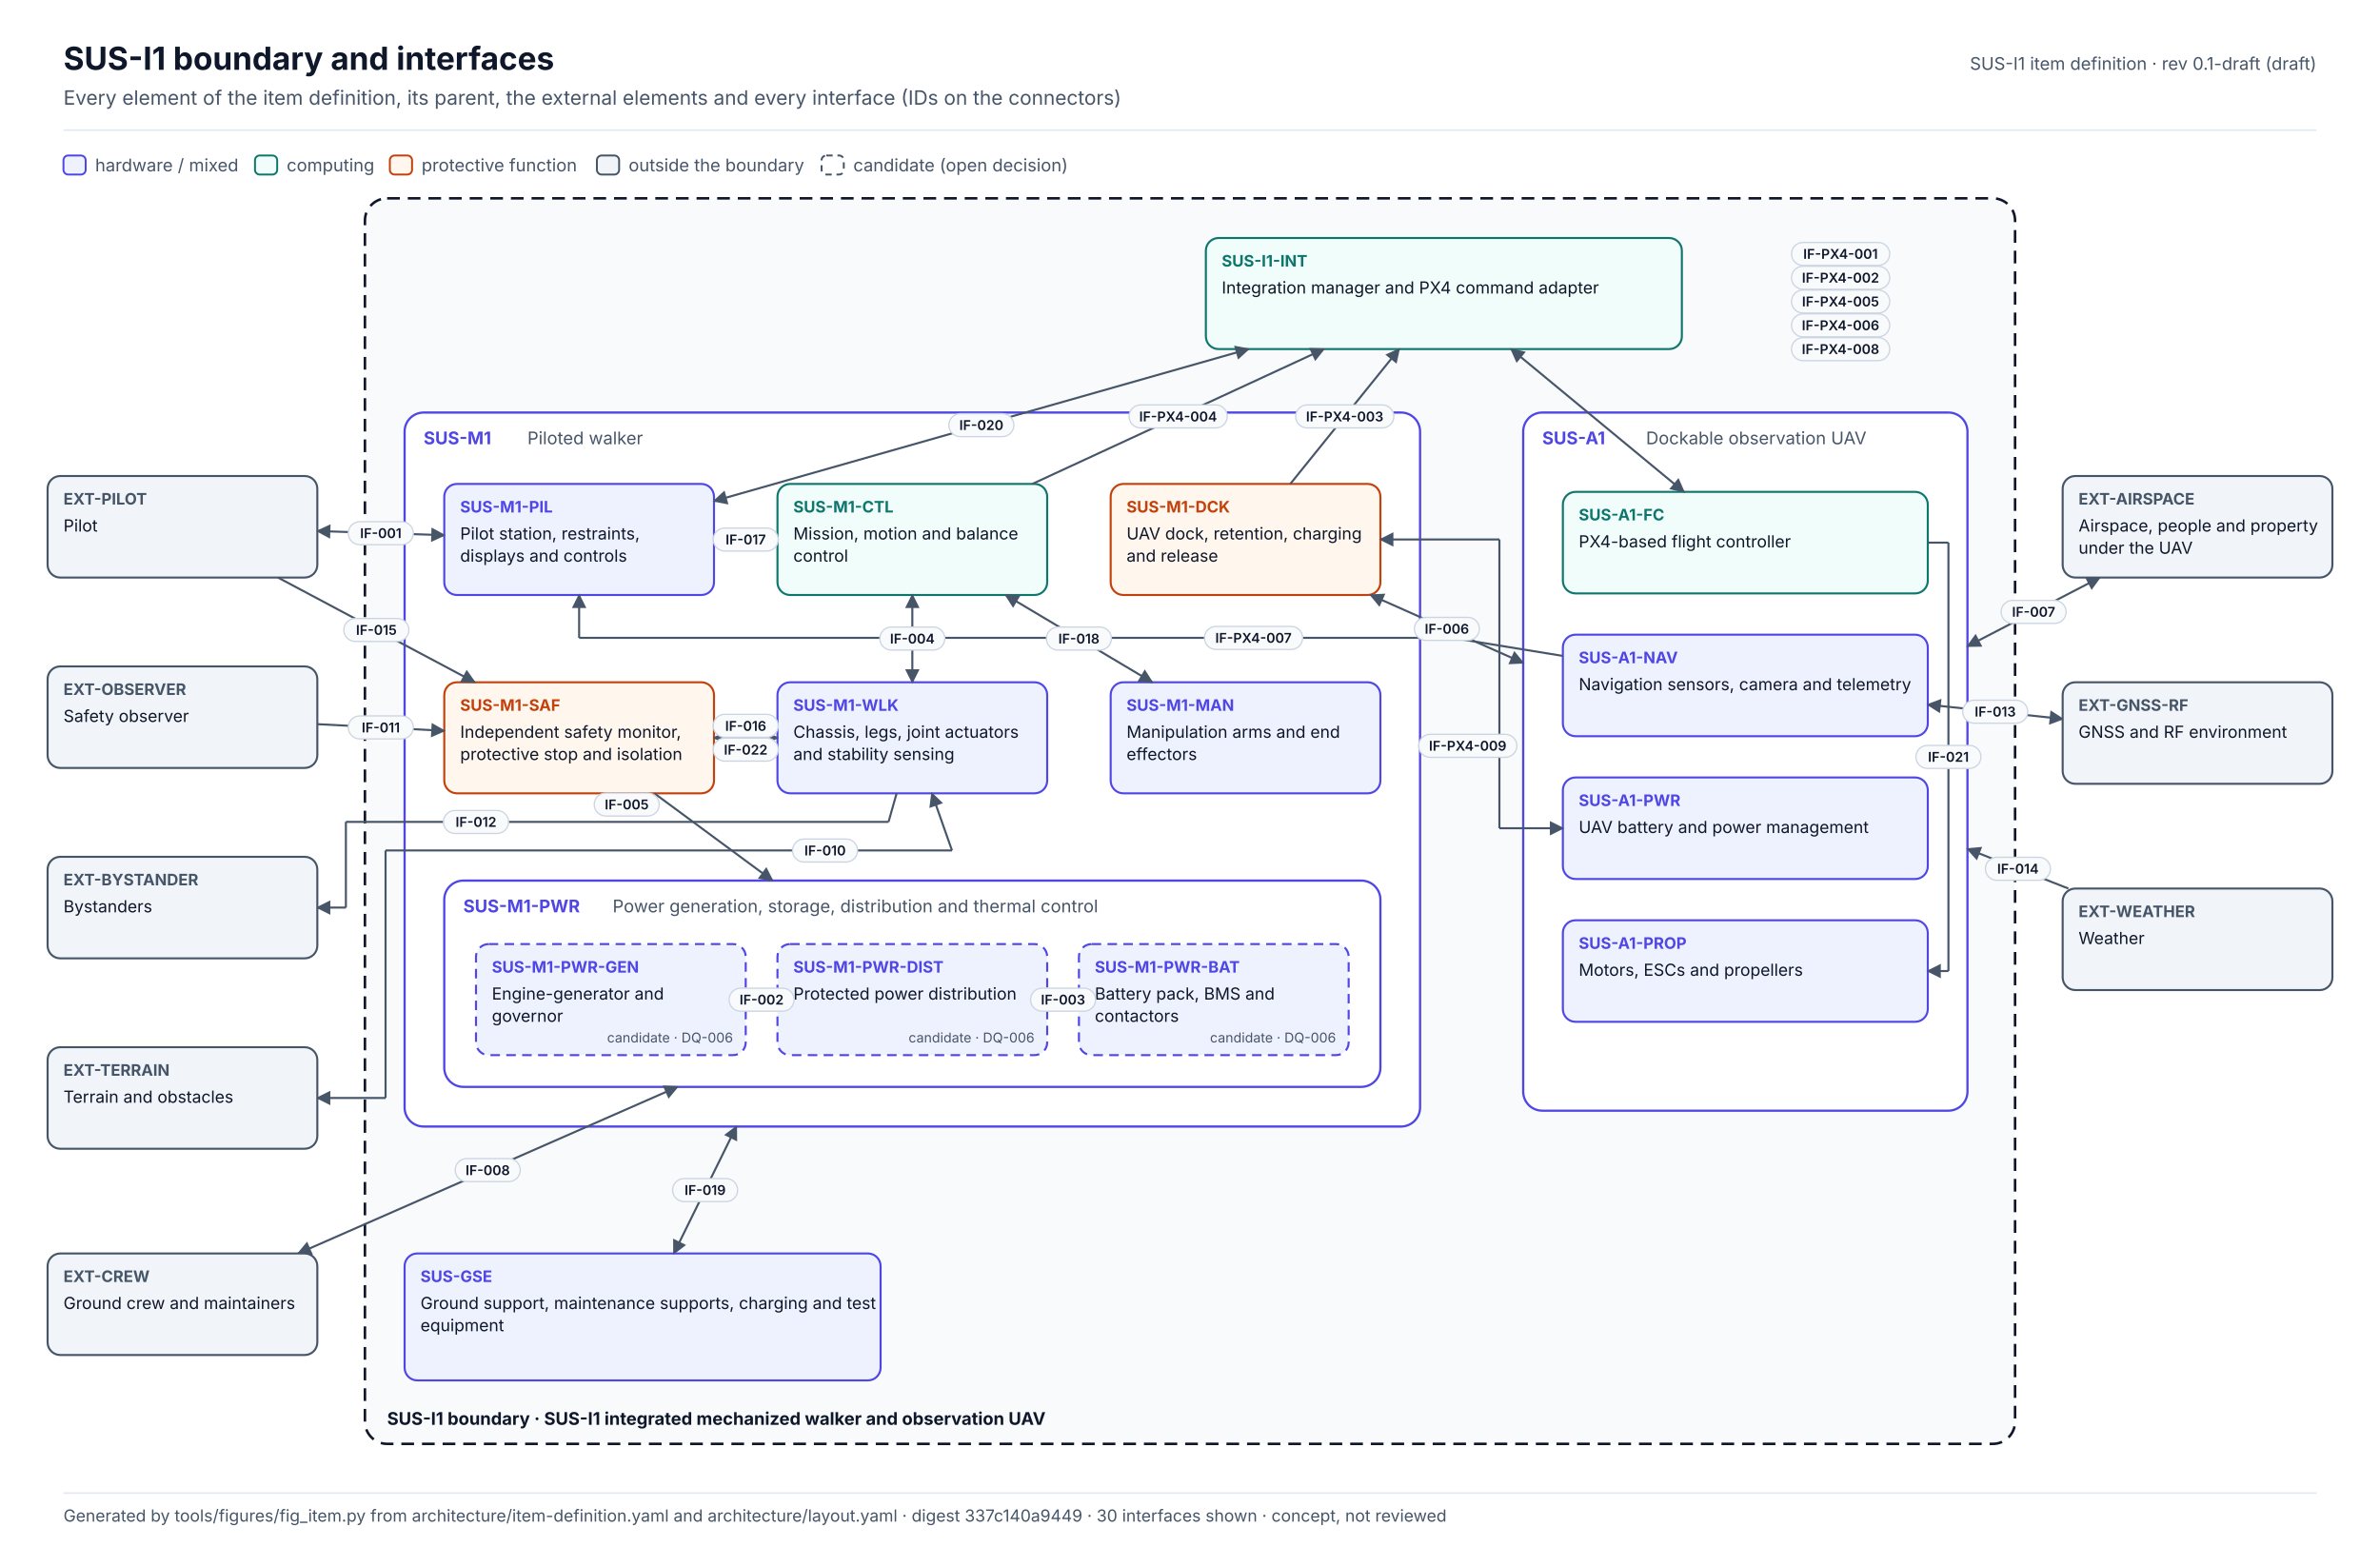
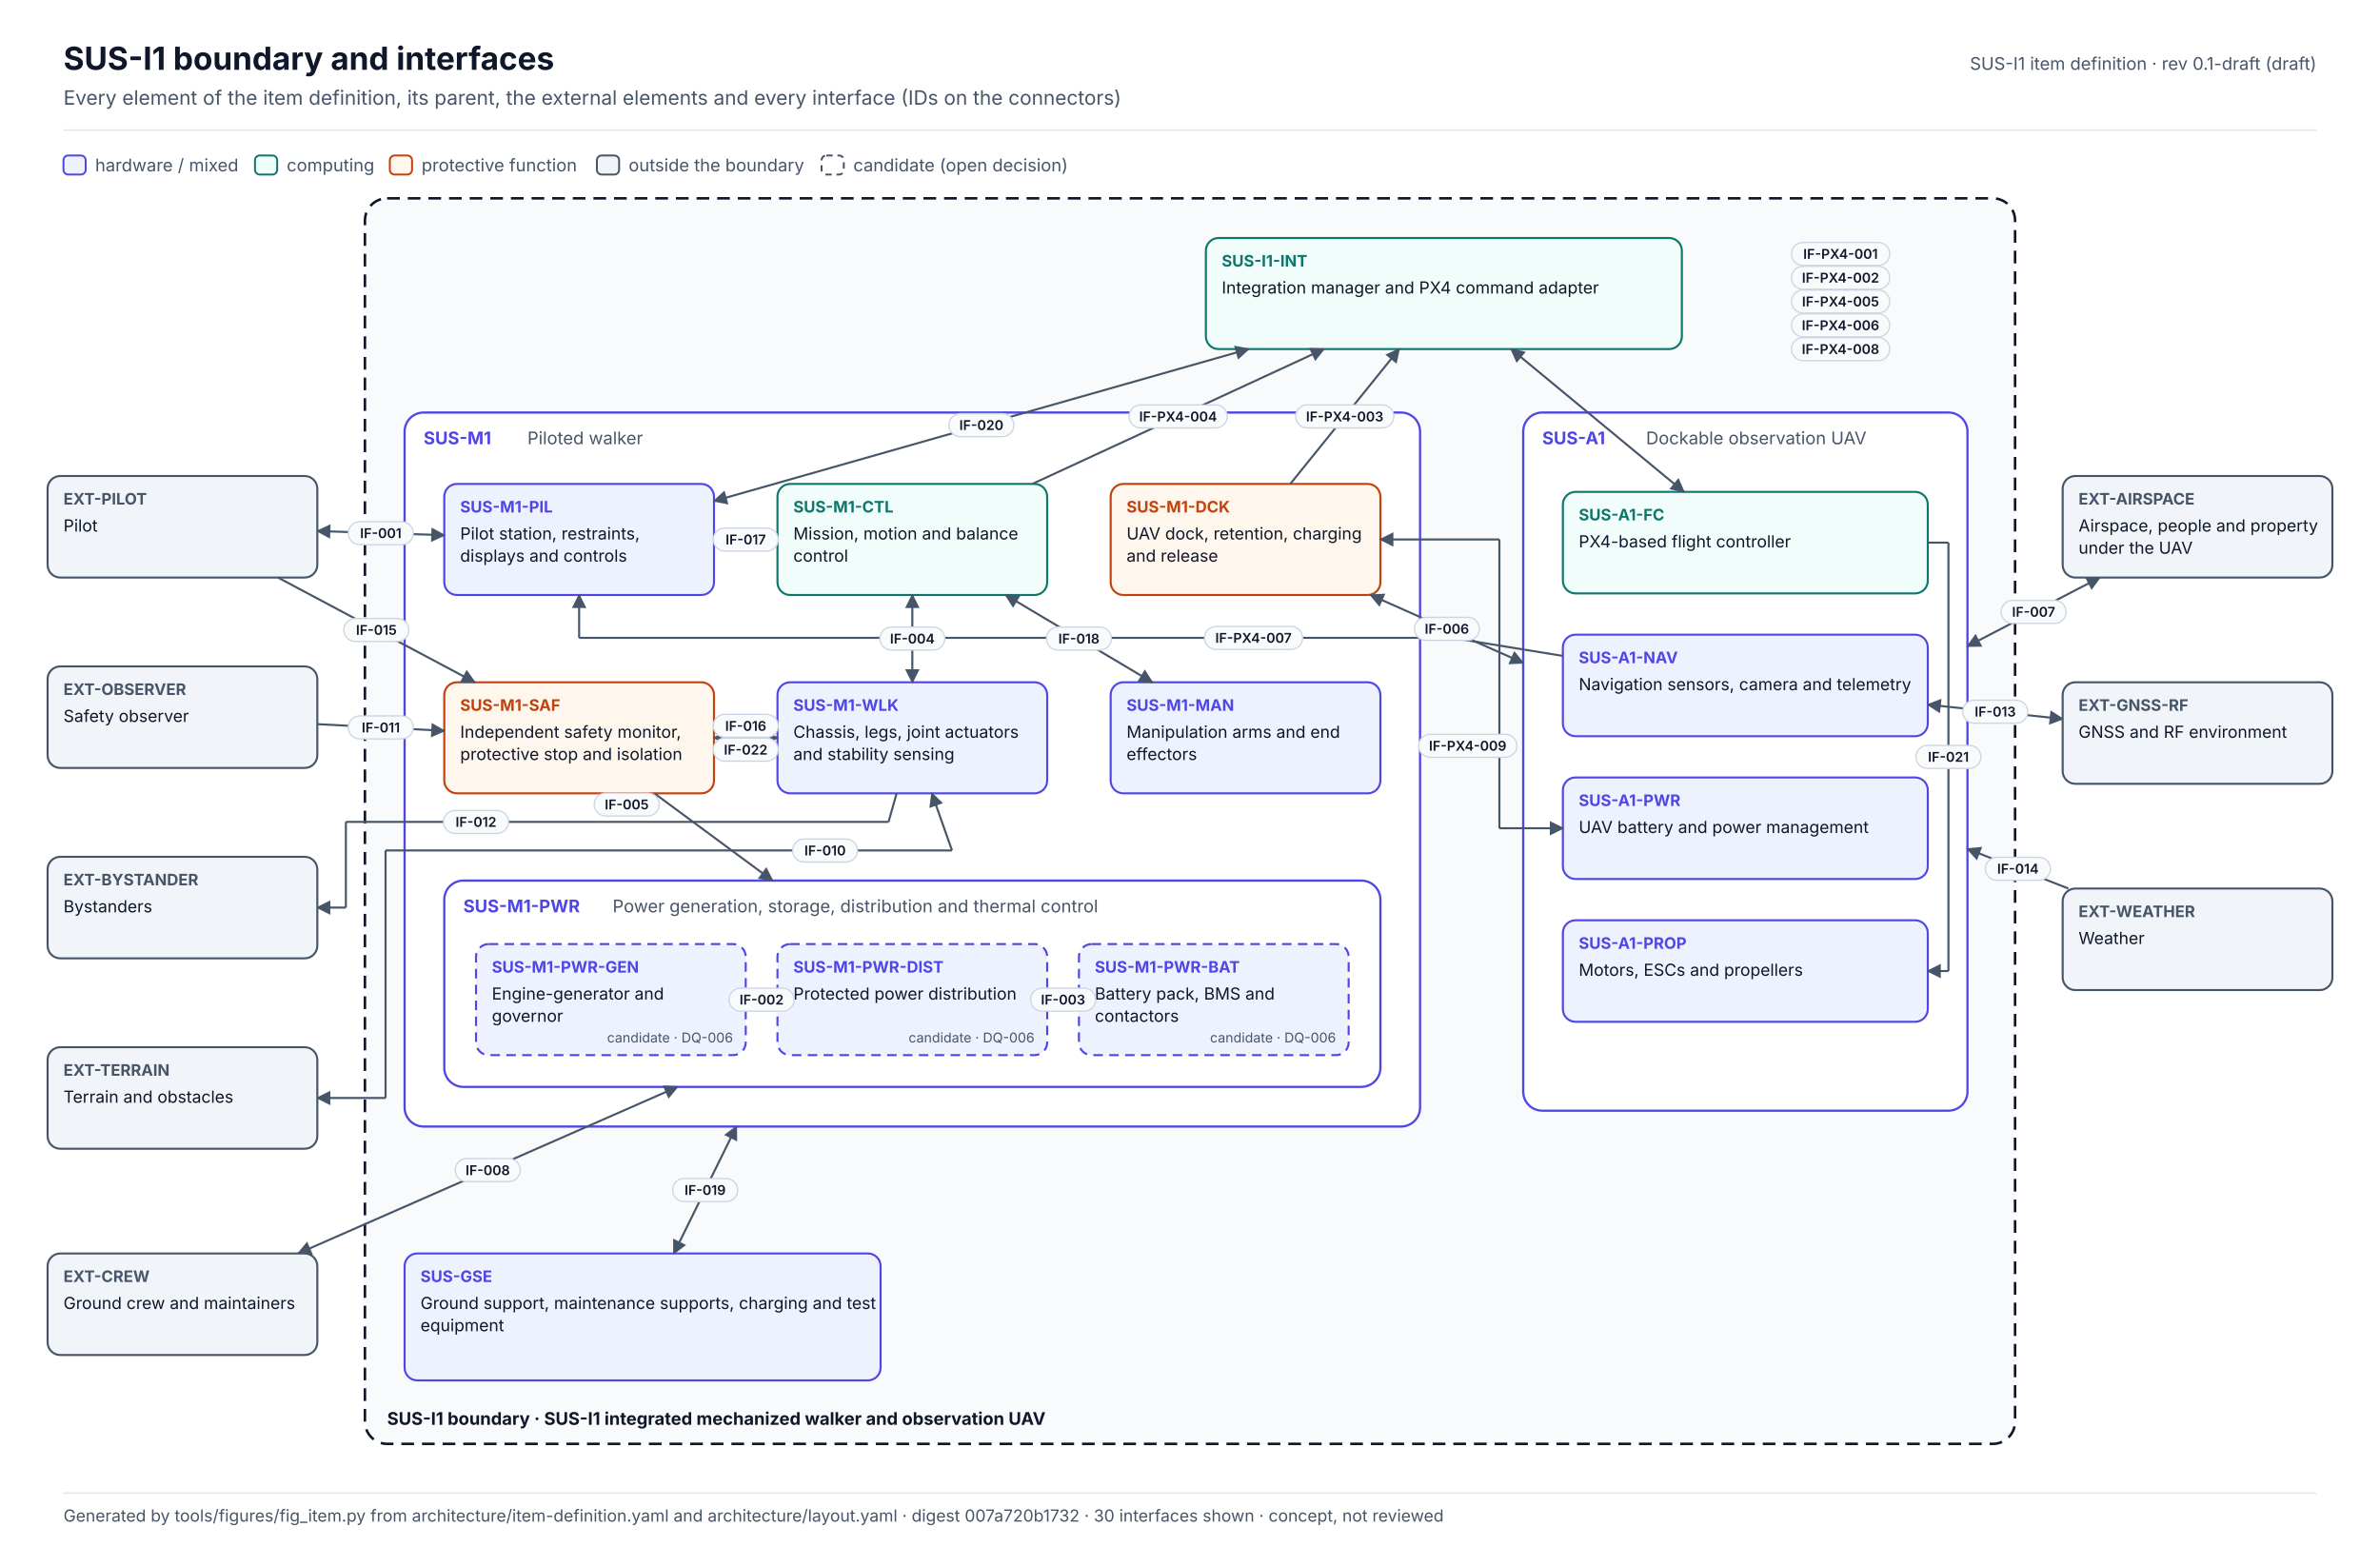
<svg xmlns="http://www.w3.org/2000/svg" width="1500" height="975" viewBox="0 0 1500 975" font-family="Inter, 'Segoe UI', Helvetica, Arial, sans-serif" role="img">
  <defs>
    <marker id="arr" viewBox="0 0 10 10" refX="9" refY="5" markerWidth="7" markerHeight="7" orient="auto-start-reverse">
      <path d="M0,0 L10,5 L0,10 z" fill="#475569" />
    </marker>
  </defs>
  <rect x="0" y="0" width="1500" height="975" rx="0" fill="#FFFFFF" stroke="none" stroke-width="0" />
  <text x="40" y="44" font-size="20" fill="#0F172A" font-weight="700">SUS-I1 boundary and interfaces</text>
  <text x="40" y="66" font-size="12.5" fill="#475569">Every element of the item definition, its parent, the external elements and every interface (IDs on the connectors)</text>
  <text x="1460" y="44" font-size="11" fill="#475569" text-anchor="end">SUS-I1 item definition · rev 0.1-draft (draft)</text>
  <line x1="40" y1="82" x2="1460" y2="82" stroke="#E2E8F0" stroke-width="1" />
  <rect x="40" y="98" width="14" height="12" rx="3" fill="#EEF2FF" stroke="#4F46E5" stroke-width="1.2" />
  <text x="60" y="108" font-size="11" fill="#475569">hardware / mixed</text>
  <rect x="160.7" y="98" width="14" height="12" rx="3" fill="#F0FDFA" stroke="#0F766E" stroke-width="1.2" />
  <text x="180.7" y="108" font-size="11" fill="#475569">computing</text>
  <rect x="245.7" y="98" width="14" height="12" rx="3" fill="#FFF7ED" stroke="#C2410C" stroke-width="1.2" />
  <text x="265.7" y="108" font-size="11" fill="#475569">protective function</text>
  <rect x="376.2" y="98" width="14" height="12" rx="3" fill="#F1F5F9" stroke="#475569" stroke-width="1.2" />
  <text x="396.2" y="108" font-size="11" fill="#475569">outside the boundary</text>
  <rect x="517.8" y="98" width="14" height="12" rx="3" fill="#FFFFFF" stroke="#475569" stroke-width="1.2" stroke-dasharray="4 3" />
  <text x="537.8" y="108" font-size="11" fill="#475569">candidate (open decision)</text>
  <rect x="230" y="125" width="1040" height="785" rx="14" fill="#F8FAFC" stroke="#0F172A" stroke-width="1.6" stroke-dasharray="8 5" />
  <text x="244" y="898" font-size="11" fill="#0F172A" font-weight="700">SUS-I1 boundary · SUS-I1 integrated mechanized walker and observation UAV</text>
  <rect x="960" y="260" width="280" height="440" rx="12" fill="#FFFFFF" stroke="#4F46E5" stroke-width="1.4" />
  <text x="972" y="280" font-size="11" fill="#4F46E5" font-weight="700">SUS-A1</text>
  <text x="1037.4" y="280" font-size="11" fill="#475569">Dockable observation UAV</text>
  <rect x="255" y="790" width="300" height="80" rx="8" fill="#EEF2FF" stroke="#4F46E5" stroke-width="1.3" />
  <text x="265" y="808" font-size="10" fill="#4F46E5" font-weight="700">SUS-GSE</text>
  <text x="265" y="825" font-size="10.5" fill="#0F172A">Ground support, maintenance supports, charging and test</text>
  <text x="265" y="839" font-size="10.5" fill="#0F172A">equipment</text>
  <rect x="760" y="150" width="300" height="70" rx="8" fill="#F0FDFA" stroke="#0F766E" stroke-width="1.3" />
  <text x="770" y="168" font-size="10" fill="#0F766E" font-weight="700">SUS-I1-INT</text>
  <text x="770" y="185" font-size="10.5" fill="#0F172A">Integration manager and PX4 command adapter</text>
  <rect x="255" y="260" width="640" height="450" rx="12" fill="#FFFFFF" stroke="#4F46E5" stroke-width="1.4" />
  <text x="267" y="280" font-size="11" fill="#4F46E5" font-weight="700">SUS-M1</text>
  <text x="332.4" y="280" font-size="11" fill="#475569">Piloted walker</text>
  <rect x="985" y="310" width="230" height="64" rx="8" fill="#F0FDFA" stroke="#0F766E" stroke-width="1.3" />
  <text x="995" y="328" font-size="10" fill="#0F766E" font-weight="700">SUS-A1-FC</text>
  <text x="995" y="345" font-size="10.5" fill="#0F172A">PX4-based flight controller</text>
  <rect x="985" y="400" width="230" height="64" rx="8" fill="#EEF2FF" stroke="#4F46E5" stroke-width="1.3" />
  <text x="995" y="418" font-size="10" fill="#4F46E5" font-weight="700">SUS-A1-NAV</text>
  <text x="995" y="435" font-size="10.5" fill="#0F172A">Navigation sensors, camera and telemetry</text>
  <rect x="985" y="580" width="230" height="64" rx="8" fill="#EEF2FF" stroke="#4F46E5" stroke-width="1.3" />
  <text x="995" y="598" font-size="10" fill="#4F46E5" font-weight="700">SUS-A1-PROP</text>
  <text x="995" y="615" font-size="10.5" fill="#0F172A">Motors, ESCs and propellers</text>
  <rect x="985" y="490" width="230" height="64" rx="8" fill="#EEF2FF" stroke="#4F46E5" stroke-width="1.3" />
  <text x="995" y="508" font-size="10" fill="#4F46E5" font-weight="700">SUS-A1-PWR</text>
  <text x="995" y="525" font-size="10.5" fill="#0F172A">UAV battery and power management</text>
  <rect x="490" y="305" width="170" height="70" rx="8" fill="#F0FDFA" stroke="#0F766E" stroke-width="1.3" />
  <text x="500" y="323" font-size="10" fill="#0F766E" font-weight="700">SUS-M1-CTL</text>
  <text x="500" y="340" font-size="10.5" fill="#0F172A">Mission, motion and balance</text>
  <text x="500" y="354" font-size="10.5" fill="#0F172A">control</text>
  <rect x="700" y="305" width="170" height="70" rx="8" fill="#FFF7ED" stroke="#C2410C" stroke-width="1.3" />
  <text x="710" y="323" font-size="10" fill="#C2410C" font-weight="700">SUS-M1-DCK</text>
  <text x="710" y="340" font-size="10.5" fill="#0F172A">UAV dock, retention, charging</text>
  <text x="710" y="354" font-size="10.5" fill="#0F172A">and release</text>
  <rect x="700" y="430" width="170" height="70" rx="8" fill="#EEF2FF" stroke="#4F46E5" stroke-width="1.3" />
  <text x="710" y="448" font-size="10" fill="#4F46E5" font-weight="700">SUS-M1-MAN</text>
  <text x="710" y="465" font-size="10.5" fill="#0F172A">Manipulation arms and end</text>
  <text x="710" y="479" font-size="10.5" fill="#0F172A">effectors</text>
  <rect x="280" y="305" width="170" height="70" rx="8" fill="#EEF2FF" stroke="#4F46E5" stroke-width="1.3" />
  <text x="290" y="323" font-size="10" fill="#4F46E5" font-weight="700">SUS-M1-PIL</text>
  <text x="290" y="340" font-size="10.5" fill="#0F172A">Pilot station, restraints,</text>
  <text x="290" y="354" font-size="10.5" fill="#0F172A">displays and controls</text>
  <rect x="280" y="555" width="590" height="130" rx="12" fill="#FFFFFF" stroke="#4F46E5" stroke-width="1.4" />
  <text x="292" y="575" font-size="11" fill="#4F46E5" font-weight="700">SUS-M1-PWR</text>
  <text x="386.1" y="575" font-size="11" fill="#475569">Power generation, storage, distribution and thermal control</text>
  <rect x="280" y="430" width="170" height="70" rx="8" fill="#FFF7ED" stroke="#C2410C" stroke-width="1.3" />
  <text x="290" y="448" font-size="10" fill="#C2410C" font-weight="700">SUS-M1-SAF</text>
  <text x="290" y="465" font-size="10.5" fill="#0F172A">Independent safety monitor,</text>
  <text x="290" y="479" font-size="10.5" fill="#0F172A">protective stop and isolation</text>
  <rect x="490" y="430" width="170" height="70" rx="8" fill="#EEF2FF" stroke="#4F46E5" stroke-width="1.3" />
  <text x="500" y="448" font-size="10" fill="#4F46E5" font-weight="700">SUS-M1-WLK</text>
  <text x="500" y="465" font-size="10.5" fill="#0F172A">Chassis, legs, joint actuators</text>
  <text x="500" y="479" font-size="10.5" fill="#0F172A">and stability sensing</text>
  <rect x="680" y="595" width="170" height="70" rx="8" fill="#EEF2FF" stroke="#4F46E5" stroke-width="1.3" stroke-dasharray="6 4" />
  <text x="690" y="613" font-size="10" fill="#4F46E5" font-weight="700">SUS-M1-PWR-BAT</text>
  <text x="690" y="630" font-size="10.5" fill="#0F172A">Battery pack, BMS and</text>
  <text x="690" y="644" font-size="10.5" fill="#0F172A">contactors</text>
  <text x="842" y="657" font-size="8.5" fill="#475569" text-anchor="end">candidate · DQ-006</text>
  <rect x="490" y="595" width="170" height="70" rx="8" fill="#EEF2FF" stroke="#4F46E5" stroke-width="1.3" stroke-dasharray="6 4" />
  <text x="500" y="613" font-size="10" fill="#4F46E5" font-weight="700">SUS-M1-PWR-DIST</text>
  <text x="500" y="630" font-size="10.5" fill="#0F172A">Protected power distribution</text>
  <text x="652" y="657" font-size="8.5" fill="#475569" text-anchor="end">candidate · DQ-006</text>
  <rect x="300" y="595" width="170" height="70" rx="8" fill="#EEF2FF" stroke="#4F46E5" stroke-width="1.3" stroke-dasharray="6 4" />
  <text x="310" y="613" font-size="10" fill="#4F46E5" font-weight="700">SUS-M1-PWR-GEN</text>
  <text x="310" y="630" font-size="10.5" fill="#0F172A">Engine-generator and</text>
  <text x="310" y="644" font-size="10.5" fill="#0F172A">governor</text>
  <text x="462" y="657" font-size="8.5" fill="#475569" text-anchor="end">candidate · DQ-006</text>
  <line x1="1323.4" y1="364" x2="1240" y2="407.3" stroke="#475569" stroke-width="1.3" marker-start="url(#arr)" marker-end="url(#arr)" />
  <line x1="200" y1="572" x2="218" y2="572" stroke="#475569" stroke-width="1.3" marker-start="url(#arr)" />
  <line x1="218" y1="572" x2="218" y2="518" stroke="#475569" stroke-width="1.3" />
  <line x1="218" y1="518" x2="560" y2="518" stroke="#475569" stroke-width="1.3" />
  <line x1="560" y1="518" x2="565.1" y2="500" stroke="#475569" stroke-width="1.3" />
  <line x1="187.9" y1="790" x2="427" y2="685" stroke="#475569" stroke-width="1.3" marker-start="url(#arr)" marker-end="url(#arr)" />
  <line x1="1300" y1="453.1" x2="1215" y2="444.1" stroke="#475569" stroke-width="1.3" marker-start="url(#arr)" marker-end="url(#arr)" />
  <line x1="200" y1="456.4" x2="280" y2="460.6" stroke="#475569" stroke-width="1.3" marker-end="url(#arr)" />
  <line x1="200" y1="334.7" x2="280" y2="337.3" stroke="#475569" stroke-width="1.3" marker-start="url(#arr)" marker-end="url(#arr)" />
  <line x1="175.2" y1="364" x2="299.2" y2="430" stroke="#475569" stroke-width="1.3" marker-end="url(#arr)" />
  <line x1="200" y1="692" x2="243" y2="692" stroke="#475569" stroke-width="1.3" marker-start="url(#arr)" />
  <line x1="243" y1="692" x2="243" y2="536" stroke="#475569" stroke-width="1.3" />
  <line x1="243" y1="536" x2="600" y2="536" stroke="#475569" stroke-width="1.3" />
  <line x1="600" y1="536" x2="587.3" y2="500" stroke="#475569" stroke-width="1.3" marker-end="url(#arr)" />
  <line x1="1303.6" y1="560" x2="1240" y2="535" stroke="#475569" stroke-width="1.3" marker-end="url(#arr)" />
  <line x1="960" y1="417.8" x2="863.8" y2="375" stroke="#475569" stroke-width="1.3" marker-start="url(#arr)" marker-end="url(#arr)" />
  <line x1="1215" y1="342" x2="1228" y2="342" stroke="#475569" stroke-width="1.3" />
  <line x1="1228" y1="342" x2="1228" y2="612" stroke="#475569" stroke-width="1.3" />
  <line x1="1228" y1="612" x2="1215" y2="612" stroke="#475569" stroke-width="1.3" marker-end="url(#arr)" />
  <line x1="1061.3" y1="310" x2="952.4" y2="220" stroke="#475569" stroke-width="1.3" marker-start="url(#arr)" marker-end="url(#arr)" />
  <line x1="985" y1="413.4" x2="915" y2="402" stroke="#475569" stroke-width="1.3" />
  <line x1="915" y1="402" x2="365" y2="402" stroke="#475569" stroke-width="1.3" />
  <line x1="365" y1="402" x2="365" y2="375" stroke="#475569" stroke-width="1.3" marker-end="url(#arr)" />
  <line x1="985" y1="522" x2="945" y2="522" stroke="#475569" stroke-width="1.3" marker-start="url(#arr)" />
  <line x1="945" y1="522" x2="945" y2="340" stroke="#475569" stroke-width="1.3" />
  <line x1="945" y1="340" x2="870" y2="340" stroke="#475569" stroke-width="1.3" marker-end="url(#arr)" />
  <line x1="424.7" y1="790" x2="464.1" y2="710" stroke="#475569" stroke-width="1.3" marker-start="url(#arr)" marker-end="url(#arr)" />
  <line x1="834.4" y1="220" x2="650.6" y2="305" stroke="#475569" stroke-width="1.3" marker-start="url(#arr)" />
  <line x1="881.8" y1="220" x2="813.2" y2="305" stroke="#475569" stroke-width="1.3" marker-start="url(#arr)" />
  <line x1="786.9" y1="220" x2="450" y2="315.8" stroke="#475569" stroke-width="1.3" marker-start="url(#arr)" marker-end="url(#arr)" />
  <line x1="633.8" y1="375" x2="726.2" y2="430" stroke="#475569" stroke-width="1.3" marker-start="url(#arr)" marker-end="url(#arr)" />
  <line x1="490" y1="340" x2="450" y2="340" stroke="#475569" stroke-width="1.3" marker-start="url(#arr)" />
  <line x1="575" y1="375" x2="575" y2="430" stroke="#475569" stroke-width="1.3" marker-start="url(#arr)" marker-end="url(#arr)" />
  <line x1="486.9" y1="555" x2="412.4" y2="500" stroke="#475569" stroke-width="1.3" marker-start="url(#arr)" />
  <line x1="680" y1="630" x2="660" y2="630" stroke="#475569" stroke-width="1.3" stroke-dasharray="5 4" marker-start="url(#arr)" marker-end="url(#arr)" />
  <line x1="490" y1="630" x2="470" y2="630" stroke="#475569" stroke-width="1.3" stroke-dasharray="5 4" marker-start="url(#arr)" />
  <line x1="450" y1="465" x2="490" y2="465" stroke="#475569" stroke-width="1.3" marker-start="url(#arr)" marker-end="url(#arr)" />
  <rect x="1300" y="300" width="170" height="64" rx="8" fill="#F1F5F9" stroke="#475569" stroke-width="1.3" />
  <text x="1310" y="318" font-size="10" fill="#475569" font-weight="700">EXT-AIRSPACE</text>
  <text x="1310" y="335" font-size="10.5" fill="#0F172A">Airspace, people and property</text>
  <text x="1310" y="349" font-size="10.5" fill="#0F172A">under the UAV</text>
  <rect x="30" y="540" width="170" height="64" rx="8" fill="#F1F5F9" stroke="#475569" stroke-width="1.3" />
  <text x="40" y="558" font-size="10" fill="#475569" font-weight="700">EXT-BYSTANDER</text>
  <text x="40" y="575" font-size="10.5" fill="#0F172A">Bystanders</text>
  <rect x="30" y="790" width="170" height="64" rx="8" fill="#F1F5F9" stroke="#475569" stroke-width="1.3" />
  <text x="40" y="808" font-size="10" fill="#475569" font-weight="700">EXT-CREW</text>
  <text x="40" y="825" font-size="10.5" fill="#0F172A">Ground crew and maintainers</text>
  <rect x="1300" y="430" width="170" height="64" rx="8" fill="#F1F5F9" stroke="#475569" stroke-width="1.3" />
  <text x="1310" y="448" font-size="10" fill="#475569" font-weight="700">EXT-GNSS-RF</text>
  <text x="1310" y="465" font-size="10.5" fill="#0F172A">GNSS and RF environment</text>
  <rect x="30" y="420" width="170" height="64" rx="8" fill="#F1F5F9" stroke="#475569" stroke-width="1.3" />
  <text x="40" y="438" font-size="10" fill="#475569" font-weight="700">EXT-OBSERVER</text>
  <text x="40" y="455" font-size="10.5" fill="#0F172A">Safety observer</text>
  <rect x="30" y="300" width="170" height="64" rx="8" fill="#F1F5F9" stroke="#475569" stroke-width="1.3" />
  <text x="40" y="318" font-size="10" fill="#475569" font-weight="700">EXT-PILOT</text>
  <text x="40" y="335" font-size="10.5" fill="#0F172A">Pilot</text>
  <rect x="30" y="660" width="170" height="64" rx="8" fill="#F1F5F9" stroke="#475569" stroke-width="1.3" />
  <text x="40" y="678" font-size="10" fill="#475569" font-weight="700">EXT-TERRAIN</text>
  <text x="40" y="695" font-size="10.5" fill="#0F172A">Terrain and obstacles</text>
  <rect x="1300" y="560" width="170" height="64" rx="8" fill="#F1F5F9" stroke="#475569" stroke-width="1.3" />
  <text x="1310" y="578" font-size="10" fill="#475569" font-weight="700">EXT-WEATHER</text>
  <text x="1310" y="595" font-size="10.5" fill="#0F172A">Weather</text>
  <rect x="1261.2" y="378.4" width="41" height="14.5" rx="7.25" fill="#F8FAFC" stroke="#CBD5E1" stroke-width="0.8" />
  <text x="1281.7" y="388.7" font-size="8.5" fill="#0F172A" font-weight="600" text-anchor="middle">IF-007</text>
  <rect x="279.5" y="510.8" width="41" height="14.5" rx="7.25" fill="#F8FAFC" stroke="#CBD5E1" stroke-width="0.8" />
  <text x="300" y="521.1" font-size="8.5" fill="#0F172A" font-weight="600" text-anchor="middle">IF-012</text>
  <rect x="286.9" y="730.2" width="41" height="14.5" rx="7.25" fill="#F8FAFC" stroke="#CBD5E1" stroke-width="0.8" />
  <text x="307.4" y="740.6" font-size="8.5" fill="#0F172A" font-weight="600" text-anchor="middle">IF-008</text>
  <rect x="1237" y="441.3" width="41" height="14.5" rx="7.25" fill="#F8FAFC" stroke="#CBD5E1" stroke-width="0.8" />
  <text x="1257.5" y="451.6" font-size="8.5" fill="#0F172A" font-weight="600" text-anchor="middle">IF-013</text>
  <rect x="219.5" y="451.2" width="41" height="14.5" rx="7.25" fill="#F8FAFC" stroke="#CBD5E1" stroke-width="0.8" />
  <text x="240" y="461.6" font-size="8.5" fill="#0F172A" font-weight="600" text-anchor="middle">IF-011</text>
  <rect x="219.5" y="328.8" width="41" height="14.5" rx="7.25" fill="#F8FAFC" stroke="#CBD5E1" stroke-width="0.8" />
  <text x="240" y="339.1" font-size="8.5" fill="#0F172A" font-weight="600" text-anchor="middle">IF-001</text>
  <rect x="216.7" y="389.8" width="41" height="14.5" rx="7.25" fill="#F8FAFC" stroke="#CBD5E1" stroke-width="0.8" />
  <text x="237.2" y="400.1" font-size="8.5" fill="#0F172A" font-weight="600" text-anchor="middle">IF-015</text>
  <rect x="499.5" y="528.8" width="41" height="14.5" rx="7.25" fill="#F8FAFC" stroke="#CBD5E1" stroke-width="0.8" />
  <text x="520" y="539.1" font-size="8.5" fill="#0F172A" font-weight="600" text-anchor="middle">IF-010</text>
  <rect x="1251.3" y="540.3" width="41" height="14.5" rx="7.25" fill="#F8FAFC" stroke="#CBD5E1" stroke-width="0.8" />
  <text x="1271.8" y="550.6" font-size="8.5" fill="#0F172A" font-weight="600" text-anchor="middle">IF-014</text>
  <rect x="891.4" y="389.1" width="41" height="14.5" rx="7.25" fill="#F8FAFC" stroke="#CBD5E1" stroke-width="0.8" />
  <text x="911.9" y="399.4" font-size="8.5" fill="#0F172A" font-weight="600" text-anchor="middle">IF-006</text>
  <rect x="1207.5" y="469.8" width="41" height="14.5" rx="7.25" fill="#F8FAFC" stroke="#CBD5E1" stroke-width="0.8" />
  <text x="1228" y="480.1" font-size="8.5" fill="#0F172A" font-weight="600" text-anchor="middle">IF-021</text>
  <rect x="1129.1" y="152.8" width="61.9" height="14.5" rx="7.25" fill="#F8FAFC" stroke="#CBD5E1" stroke-width="0.8" />
  <text x="1160" y="163.1" font-size="8.5" fill="#0F172A" font-weight="600" text-anchor="middle">IF-PX4-001</text>
  <rect x="1129.1" y="167.8" width="61.9" height="14.5" rx="7.25" fill="#F8FAFC" stroke="#CBD5E1" stroke-width="0.8" />
  <text x="1160" y="178.1" font-size="8.5" fill="#0F172A" font-weight="600" text-anchor="middle">IF-PX4-002</text>
  <rect x="1129.1" y="182.8" width="61.9" height="14.5" rx="7.25" fill="#F8FAFC" stroke="#CBD5E1" stroke-width="0.8" />
  <text x="1160" y="193.1" font-size="8.5" fill="#0F172A" font-weight="600" text-anchor="middle">IF-PX4-005</text>
  <rect x="1129.1" y="197.8" width="61.9" height="14.5" rx="7.25" fill="#F8FAFC" stroke="#CBD5E1" stroke-width="0.8" />
  <text x="1160" y="208.1" font-size="8.5" fill="#0F172A" font-weight="600" text-anchor="middle">IF-PX4-006</text>
  <rect x="1129.1" y="212.8" width="61.9" height="14.5" rx="7.25" fill="#F8FAFC" stroke="#CBD5E1" stroke-width="0.8" />
  <text x="1160" y="223.1" font-size="8.5" fill="#0F172A" font-weight="600" text-anchor="middle">IF-PX4-008</text>
  <rect x="759.1" y="394.8" width="61.9" height="14.5" rx="7.25" fill="#F8FAFC" stroke="#CBD5E1" stroke-width="0.8" />
  <text x="790" y="405.1" font-size="8.5" fill="#0F172A" font-weight="600" text-anchor="middle">IF-PX4-007</text>
  <rect x="894.1" y="462.8" width="61.9" height="14.5" rx="7.25" fill="#F8FAFC" stroke="#CBD5E1" stroke-width="0.8" />
  <text x="925" y="473.1" font-size="8.5" fill="#0F172A" font-weight="600" text-anchor="middle">IF-PX4-009</text>
  <rect x="423.9" y="742.8" width="41" height="14.5" rx="7.25" fill="#F8FAFC" stroke="#CBD5E1" stroke-width="0.8" />
  <text x="444.4" y="753.1" font-size="8.5" fill="#0F172A" font-weight="600" text-anchor="middle">IF-019</text>
  <rect x="711.6" y="255.2" width="61.9" height="14.5" rx="7.25" fill="#F8FAFC" stroke="#CBD5E1" stroke-width="0.8" />
  <text x="742.5" y="265.6" font-size="8.5" fill="#0F172A" font-weight="600" text-anchor="middle">IF-PX4-004</text>
  <rect x="816.6" y="255.2" width="61.9" height="14.5" rx="7.25" fill="#F8FAFC" stroke="#CBD5E1" stroke-width="0.8" />
  <text x="847.5" y="265.6" font-size="8.5" fill="#0F172A" font-weight="600" text-anchor="middle">IF-PX4-003</text>
  <rect x="598" y="260.7" width="41" height="14.5" rx="7.25" fill="#F8FAFC" stroke="#CBD5E1" stroke-width="0.8" />
  <text x="618.5" y="271" font-size="8.5" fill="#0F172A" font-weight="600" text-anchor="middle">IF-020</text>
  <rect x="659.5" y="395.2" width="41" height="14.5" rx="7.25" fill="#F8FAFC" stroke="#CBD5E1" stroke-width="0.8" />
  <text x="680" y="405.6" font-size="8.5" fill="#0F172A" font-weight="600" text-anchor="middle">IF-018</text>
  <rect x="449.5" y="332.8" width="41" height="14.5" rx="7.25" fill="#F8FAFC" stroke="#CBD5E1" stroke-width="0.8" />
  <text x="470" y="343.1" font-size="8.5" fill="#0F172A" font-weight="600" text-anchor="middle">IF-017</text>
  <rect x="554.5" y="395.2" width="41" height="14.5" rx="7.25" fill="#F8FAFC" stroke="#CBD5E1" stroke-width="0.8" />
  <text x="575" y="405.6" font-size="8.5" fill="#0F172A" font-weight="600" text-anchor="middle">IF-004</text>
  <rect x="374.5" y="499.8" width="41" height="14.5" rx="7.25" fill="#F8FAFC" stroke="#CBD5E1" stroke-width="0.8" />
  <text x="395" y="510.1" font-size="8.5" fill="#0F172A" font-weight="600" text-anchor="middle">IF-005</text>
  <rect x="649.5" y="622.8" width="41" height="14.5" rx="7.25" fill="#F8FAFC" stroke="#CBD5E1" stroke-width="0.8" />
  <text x="670" y="633.1" font-size="8.5" fill="#0F172A" font-weight="600" text-anchor="middle">IF-003</text>
  <rect x="459.5" y="622.8" width="41" height="14.5" rx="7.25" fill="#F8FAFC" stroke="#CBD5E1" stroke-width="0.8" />
  <text x="480" y="633.1" font-size="8.5" fill="#0F172A" font-weight="600" text-anchor="middle">IF-002</text>
  <rect x="449.5" y="450.2" width="41" height="14.5" rx="7.25" fill="#F8FAFC" stroke="#CBD5E1" stroke-width="0.8" />
  <text x="470" y="460.6" font-size="8.5" fill="#0F172A" font-weight="600" text-anchor="middle">IF-016</text>
  <rect x="449.5" y="465.2" width="41" height="14.5" rx="7.25" fill="#F8FAFC" stroke="#CBD5E1" stroke-width="0.8" />
  <text x="470" y="475.6" font-size="8.5" fill="#0F172A" font-weight="600" text-anchor="middle">IF-022</text>
  <line x1="40" y1="941" x2="1460" y2="941" stroke="#E2E8F0" stroke-width="1" />
-   <text x="40" y="959" font-size="10.5" fill="#475569">Generated by tools/figures/fig_item.py from architecture/item-definition.yaml and architecture/layout.yaml · digest 337c140a9449 · 30 interfaces shown · concept, not reviewed</text>
+   <text x="40" y="959" font-size="10.5" fill="#475569">Generated by tools/figures/fig_item.py from architecture/item-definition.yaml and architecture/layout.yaml · digest 007a720b1732 · 30 interfaces shown · concept, not reviewed</text>
</svg>
